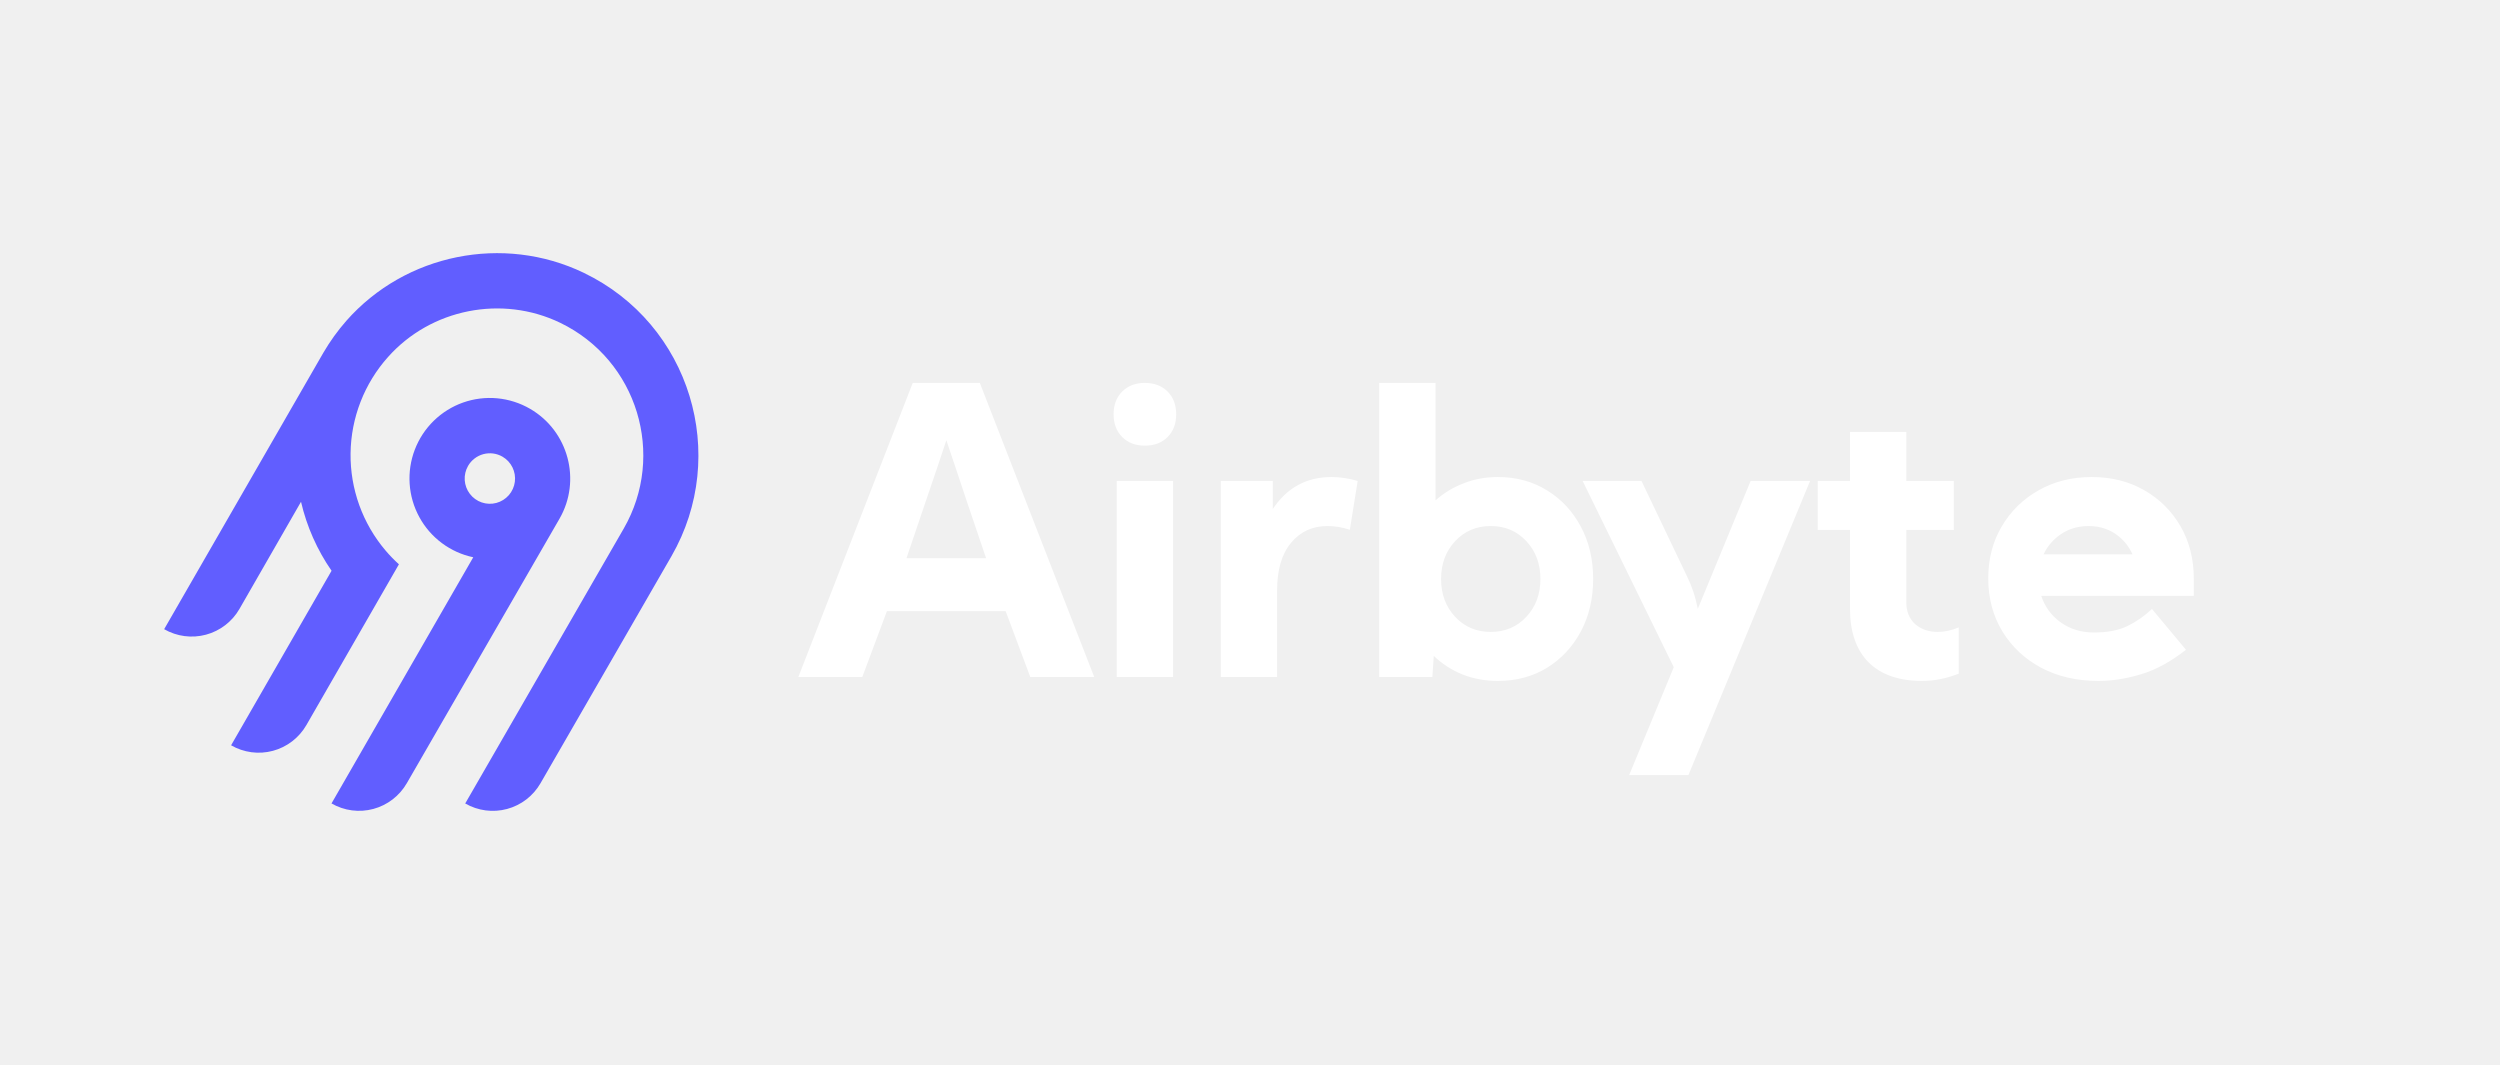
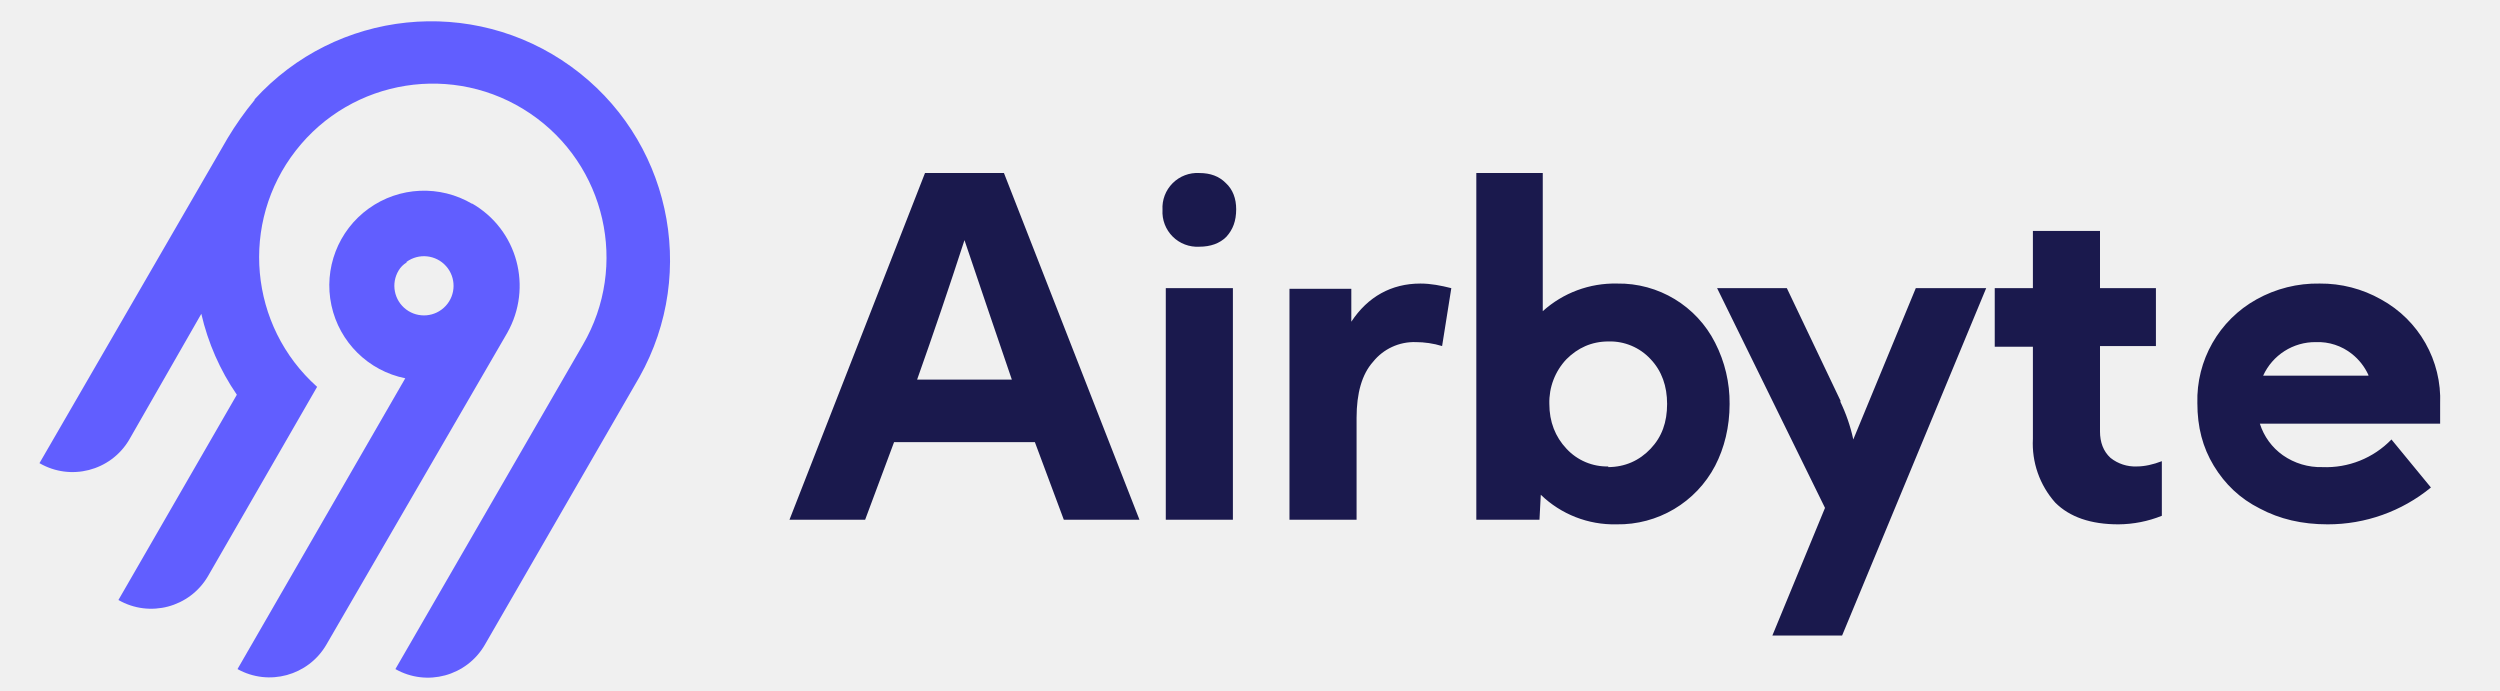
- <svg xmlns="http://www.w3.org/2000/svg" width="289" height="123" viewBox="0 0 289 123" fill="none">
-   <path fill-rule="evenodd" clip-rule="evenodd" d="M40.035 37.087C46.867 29.338 58.181 27.064 67.481 31.537C79.838 37.481 84.347 52.621 77.619 64.299L62.483 90.543C61.638 92.009 60.246 93.08 58.614 93.518C56.982 93.956 55.243 93.728 53.779 92.882L72.103 61.104C76.984 52.627 73.719 41.641 64.76 37.315C58.037 34.069 49.82 35.69 44.854 41.272C42.114 44.336 40.577 48.292 40.525 52.407C40.474 56.521 41.913 60.515 44.575 63.647C45.053 64.209 45.568 64.739 46.116 65.233L35.419 83.818C35 84.545 34.443 85.181 33.779 85.692C33.116 86.203 32.358 86.578 31.55 86.795C30.742 87.012 29.899 87.068 29.069 86.958C28.239 86.848 27.439 86.576 26.715 86.157L38.328 65.98C36.66 63.569 35.462 60.863 34.797 58.006L27.681 70.395C26.835 71.861 25.443 72.931 23.811 73.369C22.179 73.808 20.44 73.579 18.976 72.734L37.379 40.777C38.145 39.465 39.034 38.229 40.035 37.087ZM61.276 47.258C65.708 49.825 67.238 55.531 64.674 59.973L47.027 90.539C46.181 92.005 44.789 93.076 43.157 93.514C41.525 93.953 39.786 93.724 38.322 92.878L54.708 64.421C53.393 64.144 52.154 63.583 51.077 62.779C49.999 61.975 49.108 60.945 48.466 59.762C47.823 58.579 47.444 57.271 47.356 55.927C47.267 54.583 47.47 53.235 47.952 51.978C48.433 50.72 49.181 49.582 50.143 48.643C51.106 47.703 52.26 46.984 53.527 46.535C54.794 46.087 56.143 45.919 57.481 46.044C58.819 46.169 60.114 46.583 61.276 47.258ZM54.857 53.003C54.554 53.236 54.299 53.527 54.108 53.859C53.82 54.359 53.685 54.934 53.723 55.51C53.761 56.086 53.968 56.638 54.319 57.096C54.67 57.554 55.148 57.898 55.693 58.083C56.239 58.269 56.827 58.288 57.383 58.138C57.939 57.989 58.438 57.677 58.819 57.243C59.198 56.809 59.441 56.272 59.516 55.7C59.591 55.127 59.495 54.545 59.24 54.028C58.986 53.51 58.584 53.079 58.085 52.791C57.754 52.599 57.388 52.474 57.01 52.424C56.63 52.374 56.245 52.4 55.876 52.499C55.507 52.598 55.16 52.77 54.857 53.003Z" fill="#615EFF" />
-   <path fill-rule="evenodd" clip-rule="evenodd" d="M92.287 78.263L105.513 44.264H113.268L126.493 78.263H119.1L116.252 70.647H102.529L99.68 78.263H92.287ZM113.991 64.527C113.087 61.868 112.281 59.488 111.572 57.388C110.864 55.287 110.14 53.119 109.402 50.883C108.663 53.119 107.932 55.287 107.209 57.388C106.501 59.488 105.694 61.868 104.789 64.527H113.991ZM128.732 47.891C128.732 46.803 129.064 45.926 129.727 45.261C130.39 44.596 131.264 44.264 132.349 44.264C133.434 44.264 134.309 44.596 134.972 45.261C135.635 45.926 135.967 46.803 135.967 47.891C135.967 48.979 135.635 49.855 134.972 50.52C134.309 51.185 133.434 51.517 132.349 51.517C131.264 51.517 130.39 51.185 129.727 50.52C129.064 49.855 128.732 48.979 128.732 47.891ZM129.093 78.263V55.597H135.605V78.263H129.093ZM141.122 55.597V78.263H147.632V68.267C147.632 65.88 148.168 64.043 149.238 62.759C150.308 61.46 151.717 60.81 153.466 60.81C154.309 60.81 155.168 60.954 156.043 61.241L156.947 55.597C155.907 55.295 154.897 55.144 153.918 55.144C151.039 55.144 148.778 56.375 147.135 58.838V55.597H141.122ZM159.434 78.263V44.264H165.945V57.841C166.895 56.995 167.98 56.337 169.201 55.869C170.422 55.385 171.741 55.144 173.157 55.144C175.283 55.144 177.174 55.657 178.832 56.685C180.49 57.697 181.794 59.095 182.743 60.878C183.693 62.646 184.168 64.663 184.168 66.93C184.168 69.197 183.693 71.221 182.743 73.004C181.794 74.772 180.49 76.17 178.832 77.198C177.174 78.21 175.283 78.716 173.157 78.716C171.695 78.716 170.331 78.466 169.065 77.968C167.799 77.454 166.691 76.737 165.742 75.815L165.584 78.263H159.434ZM172.331 73.05C173.989 73.05 175.361 72.468 176.445 71.304C177.531 70.141 178.073 68.683 178.073 66.93C178.073 65.177 177.531 63.719 176.445 62.556C175.361 61.392 173.989 60.81 172.331 60.81C170.673 60.81 169.301 61.392 168.216 62.556C167.131 63.719 166.588 65.177 166.588 66.93C166.588 68.683 167.131 70.141 168.216 71.304C169.301 72.468 170.673 73.05 172.331 73.05ZM195.047 66.68L189.757 55.597H182.952L193.487 77.129L188.333 89.596H195.183L209.245 55.597H202.373L196.268 70.375C196.117 69.635 195.937 68.954 195.726 68.335C195.515 67.716 195.288 67.164 195.047 66.68ZM210.127 55.597H213.857V49.931H220.369V55.597H225.863V61.263H220.369V69.604C220.369 70.677 220.708 71.523 221.386 72.143C222.079 72.747 222.954 73.05 224.008 73.05C224.792 73.05 225.599 72.876 226.428 72.528V77.877C224.996 78.437 223.587 78.716 222.2 78.716C219.517 78.716 217.452 77.998 216.005 76.563C214.573 75.112 213.857 73.042 213.857 70.352V61.263H210.127V55.597ZM238.206 71.939C237.122 71.153 236.376 70.133 235.969 68.879H253.603V66.907C253.603 64.626 253.091 62.601 252.066 60.833C251.04 59.065 249.639 57.675 247.86 56.662C246.097 55.65 244.077 55.144 241.801 55.144C239.511 55.144 237.46 55.657 235.652 56.685C233.859 57.697 232.441 59.087 231.401 60.855C230.362 62.608 229.841 64.61 229.841 66.862C229.841 69.143 230.384 71.184 231.47 72.982C232.554 74.764 234.054 76.17 235.969 77.198C237.882 78.21 240.091 78.716 242.593 78.716C244.16 78.716 245.796 78.459 247.498 77.945C249.217 77.432 250.95 76.487 252.698 75.112L248.765 70.398C247.921 71.199 246.979 71.856 245.939 72.369C244.914 72.868 243.617 73.118 242.05 73.118C240.588 73.118 239.307 72.725 238.206 71.939ZM246.516 64.079C246.156 63.276 245.639 62.594 244.967 62.034C243.987 61.218 242.811 60.81 241.44 60.81C240.053 60.81 238.847 61.226 237.823 62.056C237.135 62.623 236.608 63.296 236.242 64.079H246.516Z" fill="white" />
+ <svg xmlns="http://www.w3.org/2000/svg" width="380" height="105" fill="none">
+   <path fill="#615EFF" fill-rule="evenodd" d="M38.7 15.1a36.3 36.3 0 0 1 58.5 42.2L73.7 98a10 10 0 0 1-13.6 3.7l28.5-49.3a26.4 26.4 0 1 0-40.4 6.4L31.6 87.6A10 10 0 0 1 18 91.2L36 60a36 36 0 0 1-5.4-12.3l-11 19.2A10 10 0 0 1 6 70.4L34.6 21c1.2-2 2.6-4 4.1-5.8zm33 15.8c7 4 9.3 12.8 5.4 19.7L49.6 98a10 10 0 0 1-13.5 3.7l25.5-44.2A14.4 14.4 0 1 1 71.8 31zm-9.9 9c-.5.3-.9.7-1.2 1.2a4.5 4.5 0 1 0 1.2-1.3z" clip-rule="evenodd" />
+   <path fill="#1A194D" fill-rule="evenodd" d="m120 79 20.6-52.7h12L173.2 79h-11.5l-4.4-11.8h-21.4L131.5 79H120zm33.8-21.3a5106.7 5106.7 0 0 1-7.2-21.2 826 826 0 0 1-7.2 21.2h14.3zm22.9-25.8a5.3 5.3 0 0 1 5.6-5.6c1.7 0 3 .5 4 1.5 1.1 1 1.6 2.4 1.6 4 0 1.8-.5 3.1-1.5 4.2-1 1-2.4 1.5-4.1 1.5a5.3 5.3 0 0 1-5.6-5.6zm.5 47.1V43.8h10.2V79h-10.2zM196 43.8V79h10.2V63.5c0-3.7.8-6.6 2.5-8.5a8 8 0 0 1 6.5-3c1.3 0 2.7.2 4 .6l1.4-8.8c-1.6-.4-3.1-.7-4.7-.7-4.4 0-8 2-10.5 5.8v-5H196zM224.4 79V26.3h10.1v21a16.3 16.3 0 0 1 11.3-4.2 16.4 16.4 0 0 1 14.9 9 20 20 0 0 1 2.2 9.3c0 3.5-.8 6.7-2.2 9.4a16.6 16.6 0 0 1-15 8.9 16 16 0 0 1-11.5-4.5L234 79h-9.6zm20-8c2.6 0 4.8-1 6.5-2.8 1.7-1.8 2.5-4 2.5-6.8 0-2.7-.8-5-2.5-6.8a8.4 8.4 0 0 0-6.4-2.7c-2.6 0-4.7 1-6.4 2.7a9.5 9.5 0 0 0-2.6 6.8c0 2.7.9 5 2.6 6.8a8.4 8.4 0 0 0 6.4 2.7zm35.4-10-8.2-17.2H261l16.4 33.4-8 19.4H280l21.9-52.8h-10.7l-9.5 23a25.6 25.6 0 0 0-2-5.8zm23.4-17.2h5.8v-8.7h10.2v8.7h8.5v8.8h-8.5v13c0 1.6.5 3 1.6 4a6 6 0 0 0 4 1.3c1.2 0 2.5-.3 3.8-.8v8.3a18 18 0 0 1-6.6 1.3c-4.2 0-7.4-1.1-9.6-3.3a13.5 13.5 0 0 1-3.4-9.7v-14h-5.8v-8.9zM347 69.2a9.3 9.3 0 0 1-3.5-4.8h27.4v-3a17.3 17.3 0 0 0-9-15.9 18.6 18.6 0 0 0-9.3-2.4 19 19 0 0 0-9.6 2.4 17.5 17.5 0 0 0-9 15.8c0 3.6.8 6.7 2.5 9.5s4 5 7 6.5c3 1.6 6.4 2.4 10.3 2.4a24.7 24.7 0 0 0 15.7-5.6l-6-7.3A13.8 13.8 0 0 1 353 71a10 10 0 0 1-6-1.8zM360 57a8.7 8.7 0 0 0-2.5-3.2A8.3 8.3 0 0 0 352 52a8.7 8.7 0 0 0-8 5.1h16z" clip-rule="evenodd" />
</svg>
